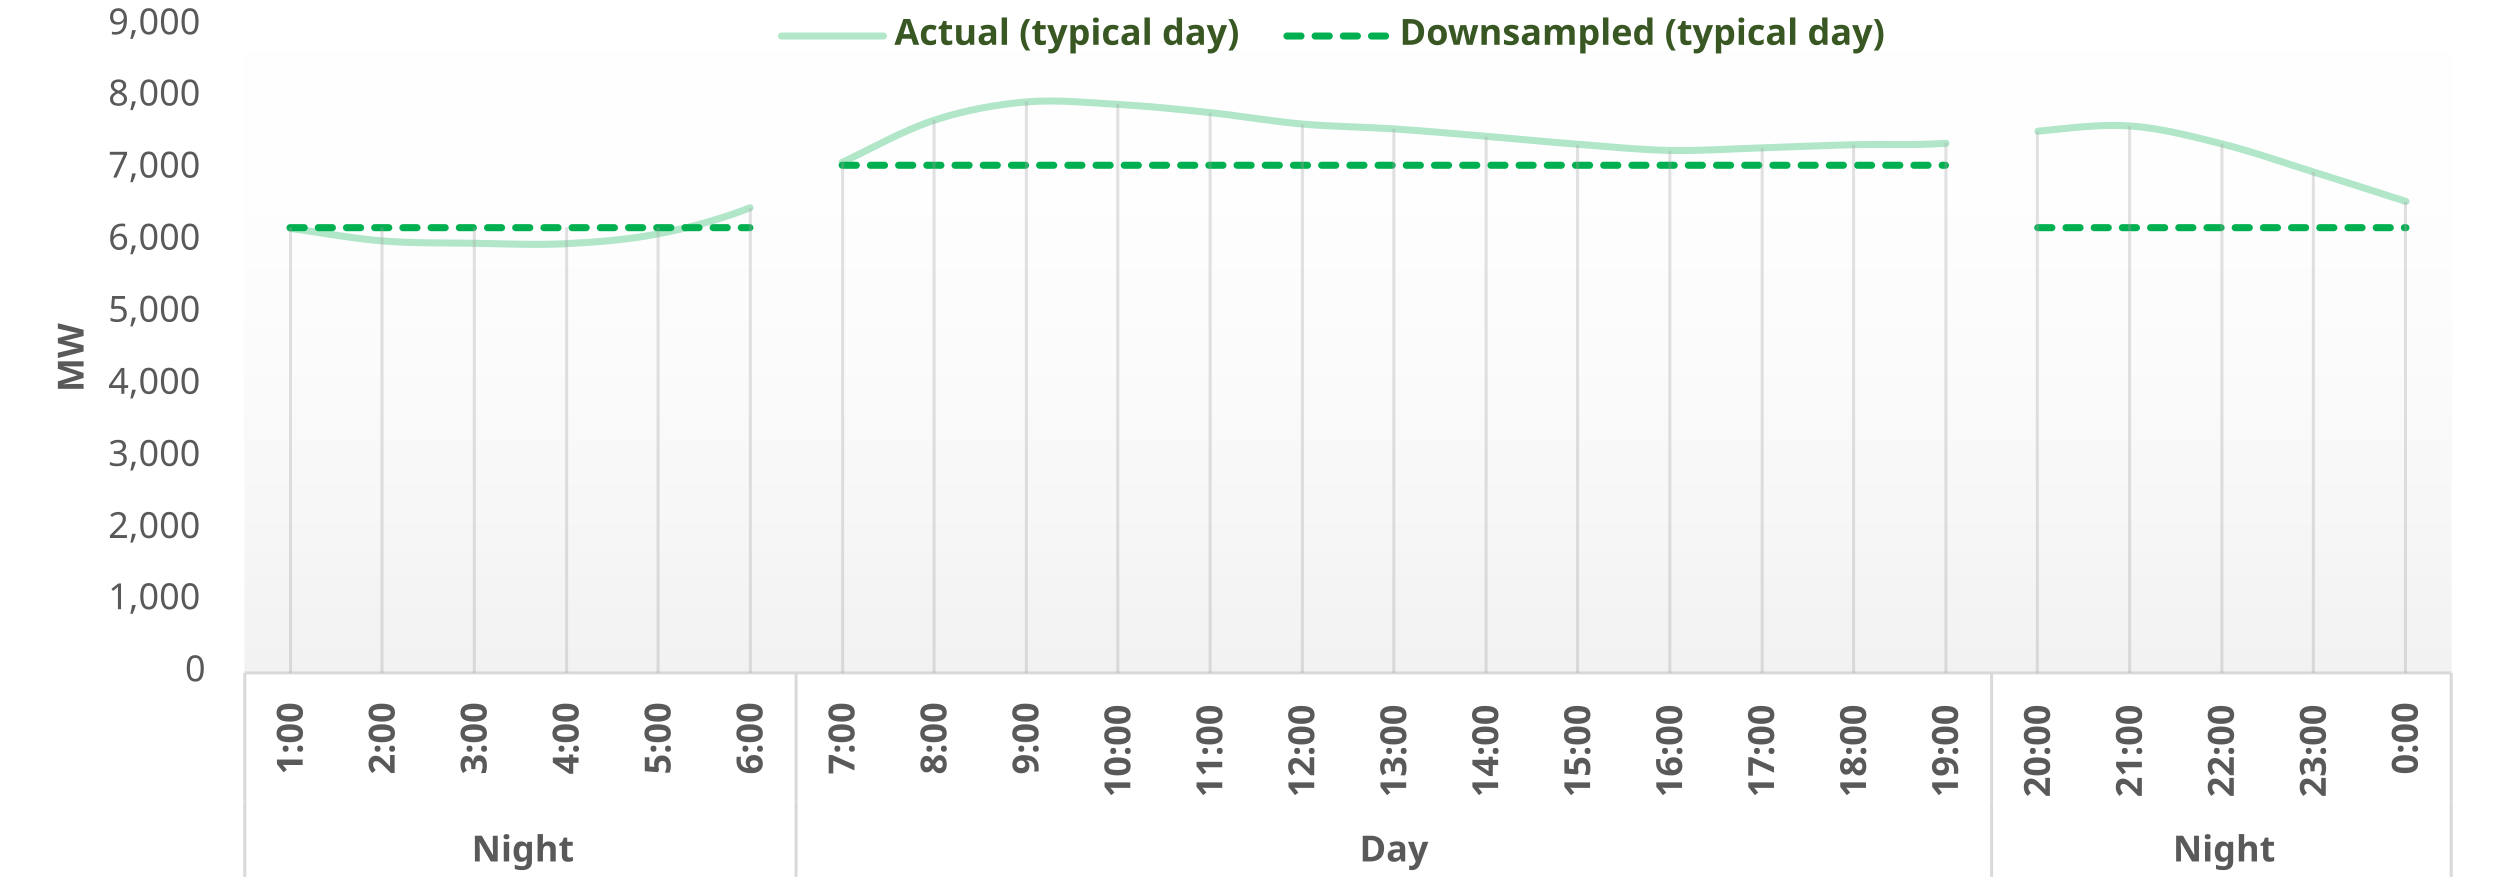
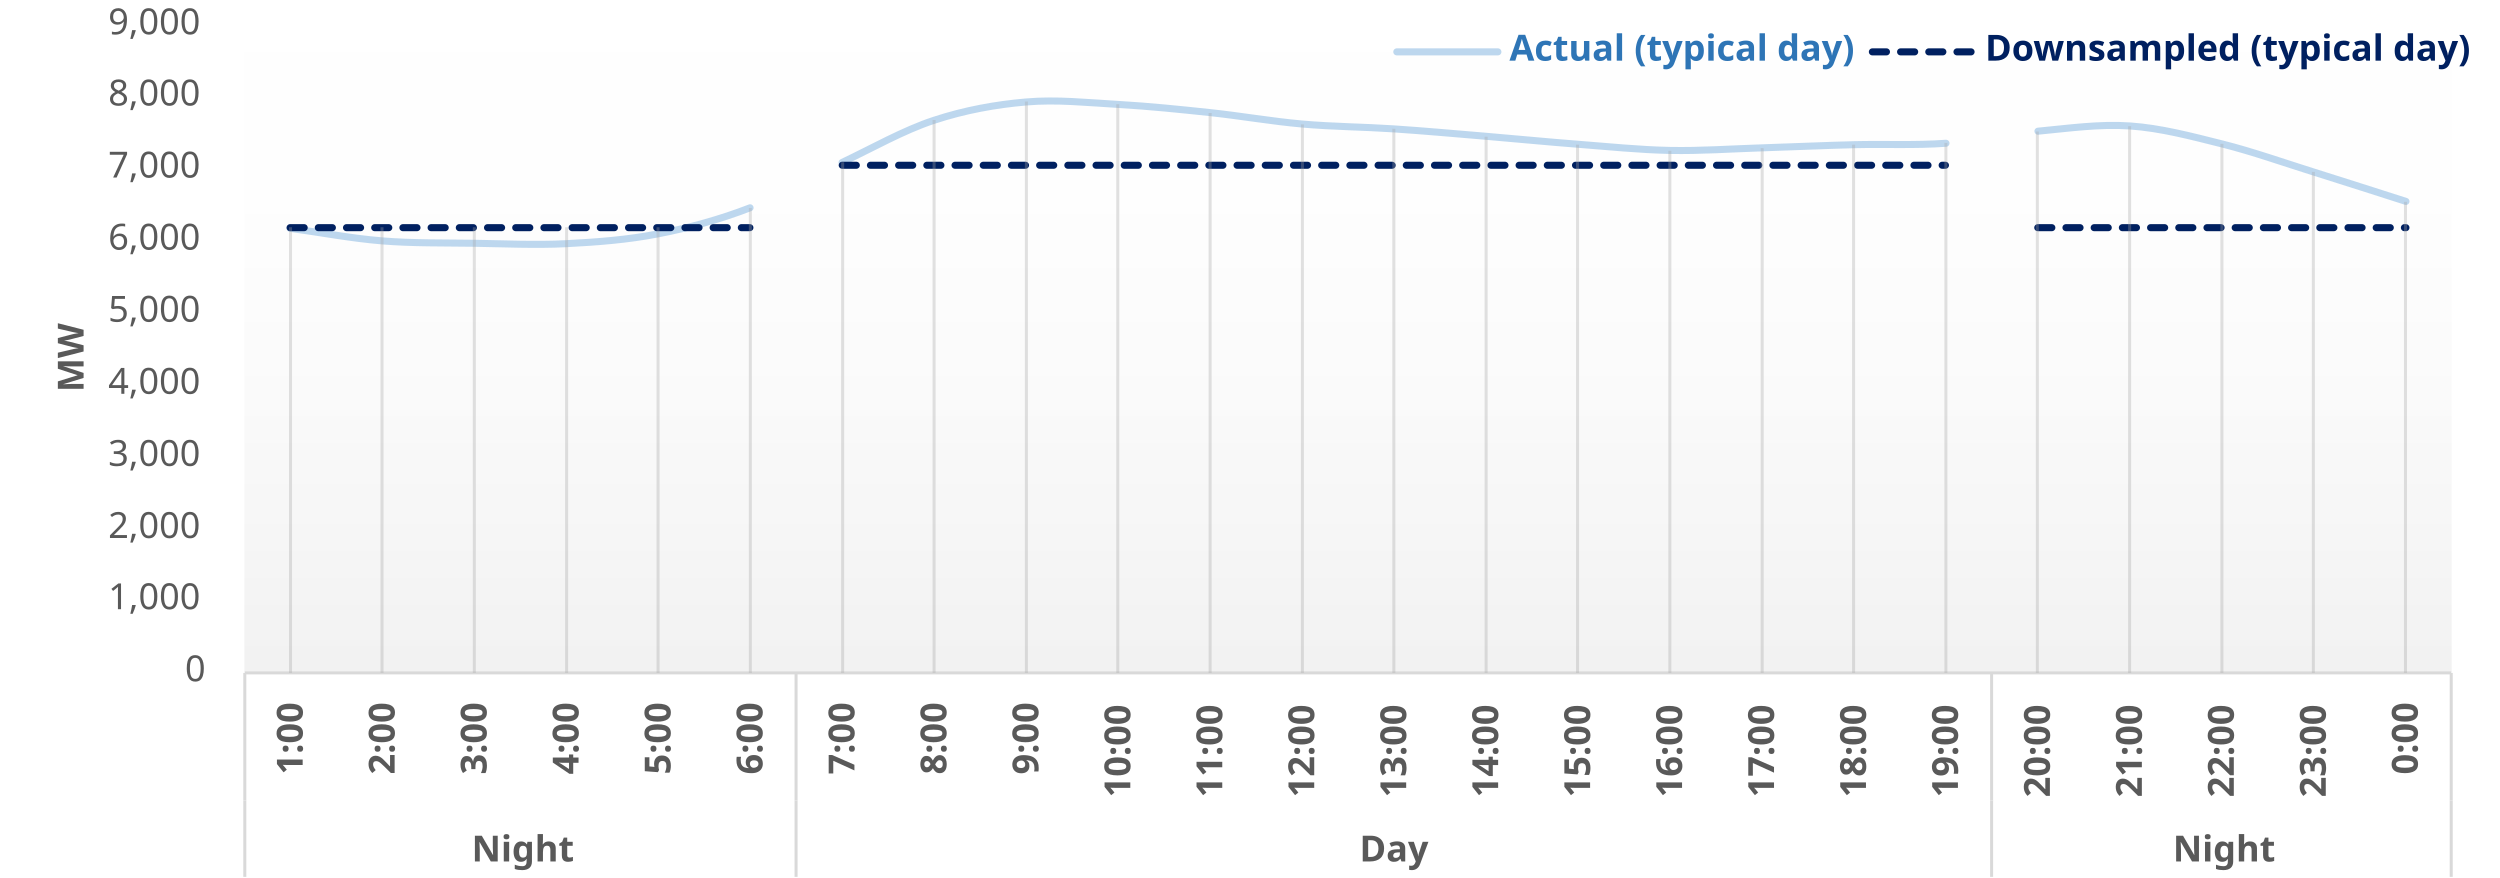
<svg xmlns="http://www.w3.org/2000/svg" width="2844" height="998" xml:space="preserve" overflow="hidden">
  <defs>
    <clipPath id="clip0">
      <rect x="2152" y="1223" width="2844" height="998" />
    </clipPath>
    <clipPath id="clip1">
      <rect x="2152" y="1223" width="2843" height="998" />
    </clipPath>
    <linearGradient x1="3685.5" y1="1252" x2="3685.5" y2="1988" gradientUnits="userSpaceOnUse" spreadMethod="reflect" id="fill2">
      <stop offset="0" stop-color="#FFFFFF" />
      <stop offset="0.083" stop-color="#FEFEFE" />
      <stop offset="0.167" stop-color="#FEFEFE" />
      <stop offset="0.25" stop-color="#FEFEFE" />
      <stop offset="0.333" stop-color="#FDFDFD" />
      <stop offset="0.417" stop-color="#FCFCFC" />
      <stop offset="0.5" stop-color="#FBFBFB" />
      <stop offset="0.583" stop-color="#FAFAFA" />
      <stop offset="0.667" stop-color="#F8F8F8" />
      <stop offset="0.75" stop-color="#F7F7F7" />
      <stop offset="0.833" stop-color="#F5F5F5" />
      <stop offset="0.917" stop-color="#F3F3F3" />
      <stop offset="1" stop-color="#F2F2F2" />
    </linearGradient>
    <clipPath id="clip3">
      <rect x="2152" y="1223" width="2843" height="998" />
    </clipPath>
    <clipPath id="clip4">
      <rect x="2152" y="1223" width="2843" height="998" />
    </clipPath>
    <clipPath id="clip5">
      <rect x="2152" y="1223" width="2843" height="998" />
    </clipPath>
    <clipPath id="clip6">
      <rect x="2430" y="1251" width="2514" height="740" />
    </clipPath>
    <clipPath id="clip7">
      <rect x="2430" y="1251" width="2514" height="740" />
    </clipPath>
    <clipPath id="clip8">
      <rect x="2430" y="1251" width="2514" height="740" />
    </clipPath>
    <clipPath id="clip9">
      <rect x="2152" y="1223" width="2843" height="998" />
    </clipPath>
    <clipPath id="clip10">
      <rect x="2152" y="1223" width="2843" height="998" />
    </clipPath>
    <clipPath id="clip11">
      <rect x="2152" y="1223" width="2843" height="998" />
    </clipPath>
    <clipPath id="clip12">
      <rect x="2152" y="1223" width="2843" height="998" />
    </clipPath>
    <clipPath id="clip13">
      <rect x="2152" y="1223" width="2843" height="998" />
    </clipPath>
    <clipPath id="clip14">
      <rect x="2152" y="1223" width="2843" height="998" />
    </clipPath>
    <clipPath id="clip15">
      <rect x="2152" y="1223" width="2843" height="998" />
    </clipPath>
    <clipPath id="clip16">
      <rect x="2152" y="1223" width="2843" height="998" />
    </clipPath>
    <clipPath id="clip17">
      <rect x="2152" y="1223" width="2843" height="998" />
    </clipPath>
    <clipPath id="clip18">
      <rect x="2152" y="1223" width="2843" height="998" />
    </clipPath>
    <clipPath id="clip19">
      <rect x="2152" y="1223" width="2843" height="998" />
    </clipPath>
    <clipPath id="clip20">
      <rect x="2430" y="1751" width="105" height="618" />
    </clipPath>
    <clipPath id="clip21">
      <rect x="2152" y="1223" width="2843" height="998" />
    </clipPath>
    <clipPath id="clip22">
      <rect x="2534" y="1751" width="106" height="618" />
    </clipPath>
    <clipPath id="clip23">
      <rect x="2152" y="1223" width="2843" height="998" />
    </clipPath>
    <clipPath id="clip24">
      <rect x="2639" y="1751" width="105" height="618" />
    </clipPath>
    <clipPath id="clip25">
      <rect x="2152" y="1223" width="2843" height="998" />
    </clipPath>
    <clipPath id="clip26">
      <rect x="2743" y="1751" width="106" height="618" />
    </clipPath>
    <clipPath id="clip27">
      <rect x="2152" y="1223" width="2843" height="998" />
    </clipPath>
    <clipPath id="clip28">
      <rect x="2848" y="1751" width="106" height="618" />
    </clipPath>
    <clipPath id="clip29">
      <rect x="2152" y="1223" width="2843" height="998" />
    </clipPath>
    <clipPath id="clip30">
      <rect x="2953" y="1751" width="105" height="618" />
    </clipPath>
    <clipPath id="clip31">
      <rect x="2152" y="1223" width="2843" height="998" />
    </clipPath>
    <clipPath id="clip32">
      <rect x="3057" y="1751" width="106" height="618" />
    </clipPath>
    <clipPath id="clip33">
      <rect x="2152" y="1223" width="2843" height="998" />
    </clipPath>
    <clipPath id="clip34">
      <rect x="3162" y="1751" width="106" height="618" />
    </clipPath>
    <clipPath id="clip35">
      <rect x="2152" y="1223" width="2843" height="998" />
    </clipPath>
    <clipPath id="clip36">
      <rect x="3267" y="1751" width="105" height="618" />
    </clipPath>
    <clipPath id="clip37">
      <rect x="2152" y="1223" width="2843" height="998" />
    </clipPath>
    <clipPath id="clip38">
      <rect x="3371" y="1674" width="106" height="798" />
    </clipPath>
    <clipPath id="clip39">
      <rect x="2152" y="1223" width="2843" height="998" />
    </clipPath>
    <clipPath id="clip40">
      <rect x="3476" y="1674" width="105" height="798" />
    </clipPath>
    <clipPath id="clip41">
      <rect x="2152" y="1223" width="2843" height="998" />
    </clipPath>
    <clipPath id="clip42">
      <rect x="3580" y="1674" width="106" height="798" />
    </clipPath>
    <clipPath id="clip43">
      <rect x="2152" y="1223" width="2843" height="998" />
    </clipPath>
    <clipPath id="clip44">
      <rect x="3685" y="1674" width="106" height="798" />
    </clipPath>
    <clipPath id="clip45">
      <rect x="2152" y="1223" width="2843" height="998" />
    </clipPath>
    <clipPath id="clip46">
      <rect x="3790" y="1674" width="105" height="798" />
    </clipPath>
    <clipPath id="clip47">
      <rect x="2152" y="1223" width="2843" height="998" />
    </clipPath>
    <clipPath id="clip48">
      <rect x="3894" y="1674" width="106" height="798" />
    </clipPath>
    <clipPath id="clip49">
      <rect x="2152" y="1223" width="2843" height="998" />
    </clipPath>
    <clipPath id="clip50">
      <rect x="3999" y="1674" width="105" height="798" />
    </clipPath>
    <clipPath id="clip51">
      <rect x="2152" y="1223" width="2843" height="998" />
    </clipPath>
    <clipPath id="clip52">
      <rect x="4103" y="1674" width="106" height="798" />
    </clipPath>
    <clipPath id="clip53">
      <rect x="2152" y="1223" width="2843" height="998" />
    </clipPath>
    <clipPath id="clip54">
      <rect x="4208" y="1674" width="106" height="798" />
    </clipPath>
    <clipPath id="clip55">
      <rect x="2152" y="1223" width="2843" height="998" />
    </clipPath>
    <clipPath id="clip56">
      <rect x="4313" y="1674" width="105" height="798" />
    </clipPath>
    <clipPath id="clip57">
      <rect x="2152" y="1223" width="2843" height="998" />
    </clipPath>
    <clipPath id="clip58">
      <rect x="4417" y="1674" width="106" height="798" />
    </clipPath>
    <clipPath id="clip59">
      <rect x="2152" y="1223" width="2843" height="998" />
    </clipPath>
    <clipPath id="clip60">
      <rect x="4522" y="1674" width="105" height="798" />
    </clipPath>
    <clipPath id="clip61">
      <rect x="2152" y="1223" width="2843" height="998" />
    </clipPath>
    <clipPath id="clip62">
      <rect x="4626" y="1674" width="106" height="798" />
    </clipPath>
    <clipPath id="clip63">
      <rect x="2152" y="1223" width="2843" height="998" />
    </clipPath>
    <clipPath id="clip64">
      <rect x="4731" y="1674" width="106" height="798" />
    </clipPath>
    <clipPath id="clip65">
      <rect x="2152" y="1223" width="2843" height="998" />
    </clipPath>
    <clipPath id="clip66">
      <rect x="4836" y="1751" width="105" height="618" />
    </clipPath>
    <clipPath id="clip67">
      <rect x="2152" y="1223" width="2843" height="998" />
    </clipPath>
    <clipPath id="clip68">
      <rect x="2152" y="1223" width="2843" height="998" />
    </clipPath>
    <clipPath id="clip69">
      <rect x="2152" y="1223" width="2843" height="998" />
    </clipPath>
    <clipPath id="clip70">
      <rect x="2152" y="1223" width="2843" height="998" />
    </clipPath>
    <clipPath id="clip71">
      <rect x="2152" y="1223" width="2843" height="998" />
    </clipPath>
    <clipPath id="clip72">
      <rect x="2152" y="1223" width="2843" height="998" />
    </clipPath>
    <clipPath id="clip73">
      <rect x="2152" y="1223" width="2843" height="998" />
    </clipPath>
    <clipPath id="clip74">
      <rect x="2152" y="1223" width="2843" height="998" />
    </clipPath>
  </defs>
  <g clip-path="url(#clip0)" transform="translate(-2152 -1223)">
    <g clip-path="url(#clip1)">
      <rect x="2430" y="1252" width="2511" height="736" fill="url(#fill2)" />
    </g>
    <g clip-path="url(#clip3)">
      <path d="M2430.5 1988.5 4940.5 1988.5" stroke="#D9D9D9" stroke-width="3.438" stroke-linejoin="round" stroke-miterlimit="10" fill="none" fill-rule="evenodd" />
    </g>
    <g clip-path="url(#clip4)">
      <path d="M2430.5 1988.5 2430.5 2133.5M3057.6 1988.5 3057.6 2133.5M4417.65 1988.5 4417.65 2133.5M4940.5 1988.5 4940.5 2133.5" stroke="#D9D9D9" stroke-width="3.438" stroke-linejoin="round" stroke-miterlimit="10" fill="none" />
    </g>
    <g clip-path="url(#clip5)">
      <path d="M2430.5 2133.5 2430.5 2220.5M3057.6 2133.5 3057.6 2220.5M4417.65 2133.5 4417.65 2220.5M4940.5 2133.5 4940.5 2220.5" stroke="#D9D9D9" stroke-width="3.438" stroke-linejoin="round" stroke-miterlimit="10" fill="none" />
    </g>
    <g clip-path="url(#clip6)">
-       <path d="M2482 1482.74C2516.88 1487.5 2551.77 1494.2 2586.65 1497.03 2621.54 1499.86 2656.42 1499.2 2691.3 1499.73 2726.19 1500.26 2761.07 1502 2795.96 1500.22 2830.84 1498.43 2865.72 1495.83 2900.61 1489.03 2935.49 1482.22 2970.38 1472.91 3005.26 1459.38M3109.91 1407.85C3144.8 1391.26 3179.68 1371.31 3214.56 1359.83 3249.45 1348.36 3284.33 1342.02 3319.22 1339.01 3354.1 1336 3388.99 1339.77 3423.87 1341.78 3458.75 1343.8 3493.64 1347.38 3528.52 1351.09 3563.41 1354.81 3598.29 1360.99 3633.17 1364.08 3668.06 1367.17 3702.94 1367.31 3737.83 1369.63 3772.71 1371.96 3807.59 1375.13 3842.48 1378.04 3877.36 1380.96 3912.25 1384.43 3947.13 1387.11 3982.01 1389.79 4016.9 1393.45 4051.78 1394.13 4086.67 1394.81 4121.55 1392.28 4156.43 1391.19 4191.32 1390.1 4226.2 1388.47 4261.09 1387.6 4295.97 1386.73 4330.85 1388.52 4365.74 1385.97M4470.39 1372.25C4505.27 1368.97 4540.16 1363.88 4575.04 1366.28 4609.93 1368.69 4644.81 1377.95 4679.7 1386.7 4714.58 1395.45 4749.46 1407.89 4784.35 1418.8 4819.23 1429.7 4854.12 1441.01 4889 1452.12" stroke="#00B050" stroke-width="8.021" stroke-linecap="round" stroke-linejoin="round" stroke-miterlimit="10" stroke-opacity="0.302" fill="none" />
+       <path d="M2482 1482.74C2516.88 1487.5 2551.77 1494.2 2586.65 1497.03 2621.54 1499.86 2656.42 1499.2 2691.3 1499.73 2726.19 1500.26 2761.07 1502 2795.96 1500.22 2830.84 1498.43 2865.72 1495.83 2900.61 1489.03 2935.49 1482.22 2970.38 1472.91 3005.26 1459.38M3109.91 1407.85C3144.8 1391.26 3179.68 1371.31 3214.56 1359.83 3249.45 1348.36 3284.33 1342.02 3319.22 1339.01 3354.1 1336 3388.99 1339.77 3423.87 1341.78 3458.75 1343.8 3493.64 1347.38 3528.52 1351.09 3563.41 1354.81 3598.29 1360.99 3633.17 1364.08 3668.06 1367.17 3702.94 1367.31 3737.83 1369.63 3772.71 1371.96 3807.59 1375.13 3842.48 1378.04 3877.36 1380.96 3912.25 1384.43 3947.13 1387.11 3982.01 1389.79 4016.9 1393.45 4051.78 1394.13 4086.67 1394.81 4121.55 1392.28 4156.43 1391.19 4191.32 1390.1 4226.2 1388.47 4261.09 1387.6 4295.97 1386.73 4330.85 1388.52 4365.74 1385.97M4470.39 1372.25C4505.27 1368.97 4540.16 1363.88 4575.04 1366.28 4609.93 1368.69 4644.81 1377.95 4679.7 1386.7 4714.58 1395.45 4749.46 1407.89 4784.35 1418.8 4819.23 1429.7 4854.12 1441.01 4889 1452.12" stroke="#BDD7EE" stroke-width="8.021" stroke-linecap="round" stroke-linejoin="round" stroke-miterlimit="10" fill="none" />
    </g>
    <g clip-path="url(#clip7)">
-       <path d="M2482 1482 2587.08 1482 2692.09 1482 2796.09 1482 2901.09 1482 3005.1 1482M3110.1 1411 3215.11 1411 3319.11 1411 3424.11 1411 3528.12 1411 3633.12 1411 3738.12 1411 3842.13 1411 3947.13 1411 4051.13 1411 4156.14 1411 4261.14 1411 4365.14 1411M4470.15 1482 4575.15 1482 4679.15 1482 4784.16 1482 4889 1482" stroke="#00B050" stroke-width="8.021" stroke-linecap="round" stroke-linejoin="round" stroke-miterlimit="10" stroke-dasharray="16.042 16.042" fill="none" />
+       <path d="M2482 1482 2587.08 1482 2692.09 1482 2796.09 1482 2901.09 1482 3005.1 1482M3110.1 1411 3215.11 1411 3319.11 1411 3424.11 1411 3528.12 1411 3633.12 1411 3738.12 1411 3842.13 1411 3947.13 1411 4051.13 1411 4156.14 1411 4261.14 1411 4365.14 1411M4470.15 1482 4575.15 1482 4679.15 1482 4784.16 1482 4889 1482" stroke="#002060" stroke-width="8.021" stroke-linecap="round" stroke-linejoin="round" stroke-miterlimit="10" stroke-dasharray="16.042 16.042" fill="none" />
    </g>
    <g clip-path="url(#clip8)">
      <path d="M2482.5 1481.55 2482.5 1988.5M2586.58 1481.55 2586.58 1988.5M2691.59 1481.55 2691.59 1988.5M2796.59 1481.55 2796.59 1988.5M2900.6 1481.55 2900.6 1988.5M3005.6 1459.55 3005.6 1988.5M3110.6 1407.55 3110.6 1988.5M3214.61 1359.54 3214.61 1988.5M3319.61 1338.5 3319.61 1988.5M3423.61 1341.54 3423.61 1988.5M3528.62 1351.54 3528.62 1988.5M3633.62 1364.55 3633.62 1988.5M3737.62 1369.55 3737.62 1988.5M3842.63 1378.55 3842.63 1988.5M3946.63 1387.55 3946.63 1988.5M4051.63 1394.55 4051.63 1988.5M4156.64 1391.55 4156.64 1988.5M4260.64 1387.55 4260.64 1988.5M4365.64 1385.55 4365.64 1988.5M4469.65 1372.55 4469.65 1988.5M4574.65 1366.55 4574.65 1988.5M4679.65 1386.55 4679.65 1988.5M4783.66 1418.55 4783.66 1988.5M4888.5 1452.55 4888.5 1988.5" stroke="#A6A6A6" stroke-width="3.438" stroke-linejoin="round" stroke-miterlimit="10" stroke-opacity="0.329" fill="none" />
    </g>
    <g clip-path="url(#clip9)">
      <text fill="#595959" font-family="Nunito Sans,Nunito Sans_MSFontService,sans-serif" font-weight="400" font-size="41" transform="matrix(1 0 0 1 2362.44 1998)">0</text>
    </g>
    <g clip-path="url(#clip10)">
      <text fill="#595959" font-family="Nunito Sans,Nunito Sans_MSFontService,sans-serif" font-weight="400" font-size="41" transform="matrix(1 0 0 1 2275.12 1916)">1,000</text>
    </g>
    <g clip-path="url(#clip11)">
      <text fill="#595959" font-family="Nunito Sans,Nunito Sans_MSFontService,sans-serif" font-weight="400" font-size="41" transform="matrix(1 0 0 1 2275.12 1835)">2,000</text>
    </g>
    <g clip-path="url(#clip12)">
      <text fill="#595959" font-family="Nunito Sans,Nunito Sans_MSFontService,sans-serif" font-weight="400" font-size="41" transform="matrix(1 0 0 1 2275.12 1753)">3,000</text>
    </g>
    <g clip-path="url(#clip13)">
      <text fill="#595959" font-family="Nunito Sans,Nunito Sans_MSFontService,sans-serif" font-weight="400" font-size="41" transform="matrix(1 0 0 1 2275.12 1671)">4,000</text>
    </g>
    <g clip-path="url(#clip14)">
      <text fill="#595959" font-family="Nunito Sans,Nunito Sans_MSFontService,sans-serif" font-weight="400" font-size="41" transform="matrix(1 0 0 1 2275.12 1589)">5,000</text>
    </g>
    <g clip-path="url(#clip15)">
      <text fill="#595959" font-family="Nunito Sans,Nunito Sans_MSFontService,sans-serif" font-weight="400" font-size="41" transform="matrix(1 0 0 1 2275.12 1507)">6,000</text>
    </g>
    <g clip-path="url(#clip16)">
      <text fill="#595959" font-family="Nunito Sans,Nunito Sans_MSFontService,sans-serif" font-weight="400" font-size="41" transform="matrix(1 0 0 1 2275.12 1425)">7,000</text>
    </g>
    <g clip-path="url(#clip17)">
      <text fill="#595959" font-family="Nunito Sans,Nunito Sans_MSFontService,sans-serif" font-weight="400" font-size="41" transform="matrix(1 0 0 1 2275.12 1343)">8,000</text>
    </g>
    <g clip-path="url(#clip18)">
      <text fill="#595959" font-family="Nunito Sans,Nunito Sans_MSFontService,sans-serif" font-weight="400" font-size="41" transform="matrix(1 0 0 1 2275.12 1262)">9,000</text>
    </g>
    <g clip-path="url(#clip19)">
      <g clip-path="url(#clip20)">
        <text fill="#595959" font-family="Nunito Sans,Nunito Sans_MSFontService,sans-serif" font-weight="700" font-size="41" transform="matrix(6.12323e-17 -1 1 6.12323e-17 2496.32 2104)">1:00</text>
      </g>
    </g>
    <g clip-path="url(#clip21)">
      <g clip-path="url(#clip22)">
        <text fill="#595959" font-family="Nunito Sans,Nunito Sans_MSFontService,sans-serif" font-weight="700" font-size="41" transform="matrix(6.12323e-17 -1 1 6.12323e-17 2600.93 2104)">2:00</text>
      </g>
    </g>
    <g clip-path="url(#clip23)">
      <g clip-path="url(#clip24)">
        <text fill="#595959" font-family="Nunito Sans,Nunito Sans_MSFontService,sans-serif" font-weight="700" font-size="41" transform="matrix(6.12323e-17 -1 1 6.12323e-17 2705.54 2104)">3:00</text>
      </g>
    </g>
    <g clip-path="url(#clip25)">
      <g clip-path="url(#clip26)">
        <text fill="#595959" font-family="Nunito Sans,Nunito Sans_MSFontService,sans-serif" font-weight="700" font-size="41" transform="matrix(6.12323e-17 -1 1 6.12323e-17 2810.15 2104)">4:00</text>
      </g>
    </g>
    <g clip-path="url(#clip27)">
      <g clip-path="url(#clip28)">
        <text fill="#595959" font-family="Nunito Sans,Nunito Sans_MSFontService,sans-serif" font-weight="700" font-size="41" transform="matrix(6.12323e-17 -1 1 6.12323e-17 2914.77 2104)">5:00</text>
      </g>
    </g>
    <g clip-path="url(#clip29)">
      <g clip-path="url(#clip30)">
        <text fill="#595959" font-family="Nunito Sans,Nunito Sans_MSFontService,sans-serif" font-weight="700" font-size="41" transform="matrix(6.12323e-17 -1 1 6.12323e-17 3019.38 2104)">6:00</text>
      </g>
    </g>
    <g clip-path="url(#clip31)">
      <g clip-path="url(#clip32)">
        <text fill="#595959" font-family="Nunito Sans,Nunito Sans_MSFontService,sans-serif" font-weight="700" font-size="41" transform="matrix(6.12323e-17 -1 1 6.12323e-17 3123.99 2104)">7:00</text>
      </g>
    </g>
    <g clip-path="url(#clip33)">
      <g clip-path="url(#clip34)">
        <text fill="#595959" font-family="Nunito Sans,Nunito Sans_MSFontService,sans-serif" font-weight="700" font-size="41" transform="matrix(6.12323e-17 -1 1 6.12323e-17 3228.6 2104)">8:00</text>
      </g>
    </g>
    <g clip-path="url(#clip35)">
      <g clip-path="url(#clip36)">
        <text fill="#595959" font-family="Nunito Sans,Nunito Sans_MSFontService,sans-serif" font-weight="700" font-size="41" transform="matrix(6.12323e-17 -1 1 6.12323e-17 3333.22 2104)">9:00</text>
      </g>
    </g>
    <g clip-path="url(#clip37)">
      <g clip-path="url(#clip38)">
        <text fill="#595959" font-family="Nunito Sans,Nunito Sans_MSFontService,sans-serif" font-weight="700" font-size="41" transform="matrix(6.12323e-17 -1 1 6.12323e-17 3437.83 2130)">10:00</text>
      </g>
    </g>
    <g clip-path="url(#clip39)">
      <g clip-path="url(#clip40)">
        <text fill="#595959" font-family="Nunito Sans,Nunito Sans_MSFontService,sans-serif" font-weight="700" font-size="41" transform="matrix(6.12323e-17 -1 1 6.12323e-17 3542.44 2130)">11:00</text>
      </g>
    </g>
    <g clip-path="url(#clip41)">
      <g clip-path="url(#clip42)">
        <text fill="#595959" font-family="Nunito Sans,Nunito Sans_MSFontService,sans-serif" font-weight="700" font-size="41" transform="matrix(6.12323e-17 -1 1 6.12323e-17 3647.05 2130)">12:00</text>
      </g>
    </g>
    <g clip-path="url(#clip43)">
      <g clip-path="url(#clip44)">
        <text fill="#595959" font-family="Nunito Sans,Nunito Sans_MSFontService,sans-serif" font-weight="700" font-size="41" transform="matrix(6.12323e-17 -1 1 6.12323e-17 3751.67 2130)">13:00</text>
      </g>
    </g>
    <g clip-path="url(#clip45)">
      <g clip-path="url(#clip46)">
        <text fill="#595959" font-family="Nunito Sans,Nunito Sans_MSFontService,sans-serif" font-weight="700" font-size="41" transform="matrix(6.12323e-17 -1 1 6.12323e-17 3856.28 2130)">14:00</text>
      </g>
    </g>
    <g clip-path="url(#clip47)">
      <g clip-path="url(#clip48)">
        <text fill="#595959" font-family="Nunito Sans,Nunito Sans_MSFontService,sans-serif" font-weight="700" font-size="41" transform="matrix(6.12323e-17 -1 1 6.12323e-17 3960.89 2130)">15:00</text>
      </g>
    </g>
    <g clip-path="url(#clip49)">
      <g clip-path="url(#clip50)">
        <text fill="#595959" font-family="Nunito Sans,Nunito Sans_MSFontService,sans-serif" font-weight="700" font-size="41" transform="matrix(6.12323e-17 -1 1 6.12323e-17 4065.5 2130)">16:00</text>
      </g>
    </g>
    <g clip-path="url(#clip51)">
      <g clip-path="url(#clip52)">
        <text fill="#595959" font-family="Nunito Sans,Nunito Sans_MSFontService,sans-serif" font-weight="700" font-size="41" transform="matrix(6.12323e-17 -1 1 6.12323e-17 4170.12 2130)">17:00</text>
      </g>
    </g>
    <g clip-path="url(#clip53)">
      <g clip-path="url(#clip54)">
        <text fill="#595959" font-family="Nunito Sans,Nunito Sans_MSFontService,sans-serif" font-weight="700" font-size="41" transform="matrix(6.12323e-17 -1 1 6.12323e-17 4274.73 2130)">18:00</text>
      </g>
    </g>
    <g clip-path="url(#clip55)">
      <g clip-path="url(#clip56)">
        <text fill="#595959" font-family="Nunito Sans,Nunito Sans_MSFontService,sans-serif" font-weight="700" font-size="41" transform="matrix(6.12323e-17 -1 1 6.12323e-17 4379.34 2130)">19:00</text>
      </g>
    </g>
    <g clip-path="url(#clip57)">
      <g clip-path="url(#clip58)">
        <text fill="#595959" font-family="Nunito Sans,Nunito Sans_MSFontService,sans-serif" font-weight="700" font-size="41" transform="matrix(6.12323e-17 -1 1 6.12323e-17 4483.95 2130)">20:00</text>
      </g>
    </g>
    <g clip-path="url(#clip59)">
      <g clip-path="url(#clip60)">
        <text fill="#595959" font-family="Nunito Sans,Nunito Sans_MSFontService,sans-serif" font-weight="700" font-size="41" transform="matrix(6.12323e-17 -1 1 6.12323e-17 4588.57 2130)">21:00</text>
      </g>
    </g>
    <g clip-path="url(#clip61)">
      <g clip-path="url(#clip62)">
        <text fill="#595959" font-family="Nunito Sans,Nunito Sans_MSFontService,sans-serif" font-weight="700" font-size="41" transform="matrix(6.12323e-17 -1 1 6.12323e-17 4693.18 2130)">22:00</text>
      </g>
    </g>
    <g clip-path="url(#clip63)">
      <g clip-path="url(#clip64)">
        <text fill="#595959" font-family="Nunito Sans,Nunito Sans_MSFontService,sans-serif" font-weight="700" font-size="41" transform="matrix(6.12323e-17 -1 1 6.12323e-17 4797.79 2130)">23:00</text>
      </g>
    </g>
    <g clip-path="url(#clip65)">
      <g clip-path="url(#clip66)">
        <text fill="#595959" font-family="Nunito Sans,Nunito Sans_MSFontService,sans-serif" font-weight="700" font-size="41" transform="matrix(6.12323e-17 -1 1 6.12323e-17 4902.4 2104)">0:00</text>
      </g>
    </g>
    <g clip-path="url(#clip67)">
      <text fill="#595959" font-family="Nunito Sans,Nunito Sans_MSFontService,sans-serif" font-weight="700" font-size="41" transform="matrix(1 0 0 1 2688.56 2203)">Night</text>
    </g>
    <g clip-path="url(#clip68)">
      <text fill="#595959" font-family="Nunito Sans,Nunito Sans_MSFontService,sans-serif" font-weight="700" font-size="41" transform="matrix(1 0 0 1 3698.56 2203)">Day</text>
    </g>
    <g clip-path="url(#clip69)">
      <text fill="#595959" font-family="Nunito Sans,Nunito Sans_MSFontService,sans-serif" font-weight="700" font-size="41" transform="matrix(1 0 0 1 4623.89 2203)">Night</text>
    </g>
    <g clip-path="url(#clip70)">
      <text fill="#595959" font-family="Nunito Sans,Nunito Sans_MSFontService,sans-serif" font-weight="700" font-size="41" transform="matrix(6.12323e-17 -1 1 6.12323e-17 2247.09 1669)">MW</text>
    </g>
    <g clip-path="url(#clip71)">
-       <path d="M3041 1264 3157 1264" stroke="#00B050" stroke-width="8.021" stroke-linecap="round" stroke-linejoin="round" stroke-miterlimit="10" stroke-opacity="0.302" fill="none" fill-rule="evenodd" />
+       <path d="M3741 1282 3856 1282" stroke="#BDD7EE" stroke-width="8.021" stroke-linecap="round" stroke-linejoin="round" stroke-miterlimit="10" fill="none" fill-rule="evenodd" />
    </g>
    <g clip-path="url(#clip72)">
-       <text fill="#385723" font-family="Nunito Sans,Nunito Sans_MSFontService,sans-serif" font-weight="700" font-size="41" transform="matrix(1 0 0 1 3169.43 1274)">Actual (typical day)</text>
+       <text fill="#2E75B6" font-family="Nunito Sans,Nunito Sans_MSFontService,sans-serif" font-weight="700" font-size="41" transform="matrix(1 0 0 1 3869.15 1292)">Actual (typical day)</text>
    </g>
    <g clip-path="url(#clip73)">
-       <path d="M3616 1264 3731 1264" stroke="#00B050" stroke-width="8.021" stroke-linecap="round" stroke-linejoin="round" stroke-miterlimit="10" stroke-dasharray="16.042 16.042" fill="none" fill-rule="evenodd" />
+       <path d="M4282 1282 4398 1282" stroke="#002060" stroke-width="8.021" stroke-linecap="round" stroke-linejoin="round" stroke-miterlimit="10" stroke-dasharray="16.042 16.042" fill="none" fill-rule="evenodd" />
    </g>
    <g clip-path="url(#clip74)">
-       <text fill="#385723" font-family="Nunito Sans,Nunito Sans_MSFontService,sans-serif" font-weight="700" font-size="41" transform="matrix(1 0 0 1 3744.11 1274)">Downsampled (typical day)</text>
+       <text fill="#002060" font-family="Nunito Sans,Nunito Sans_MSFontService,sans-serif" font-weight="700" font-size="41" transform="matrix(1 0 0 1 4410.23 1292)">Downsampled (typical day)</text>
    </g>
  </g>
</svg>
